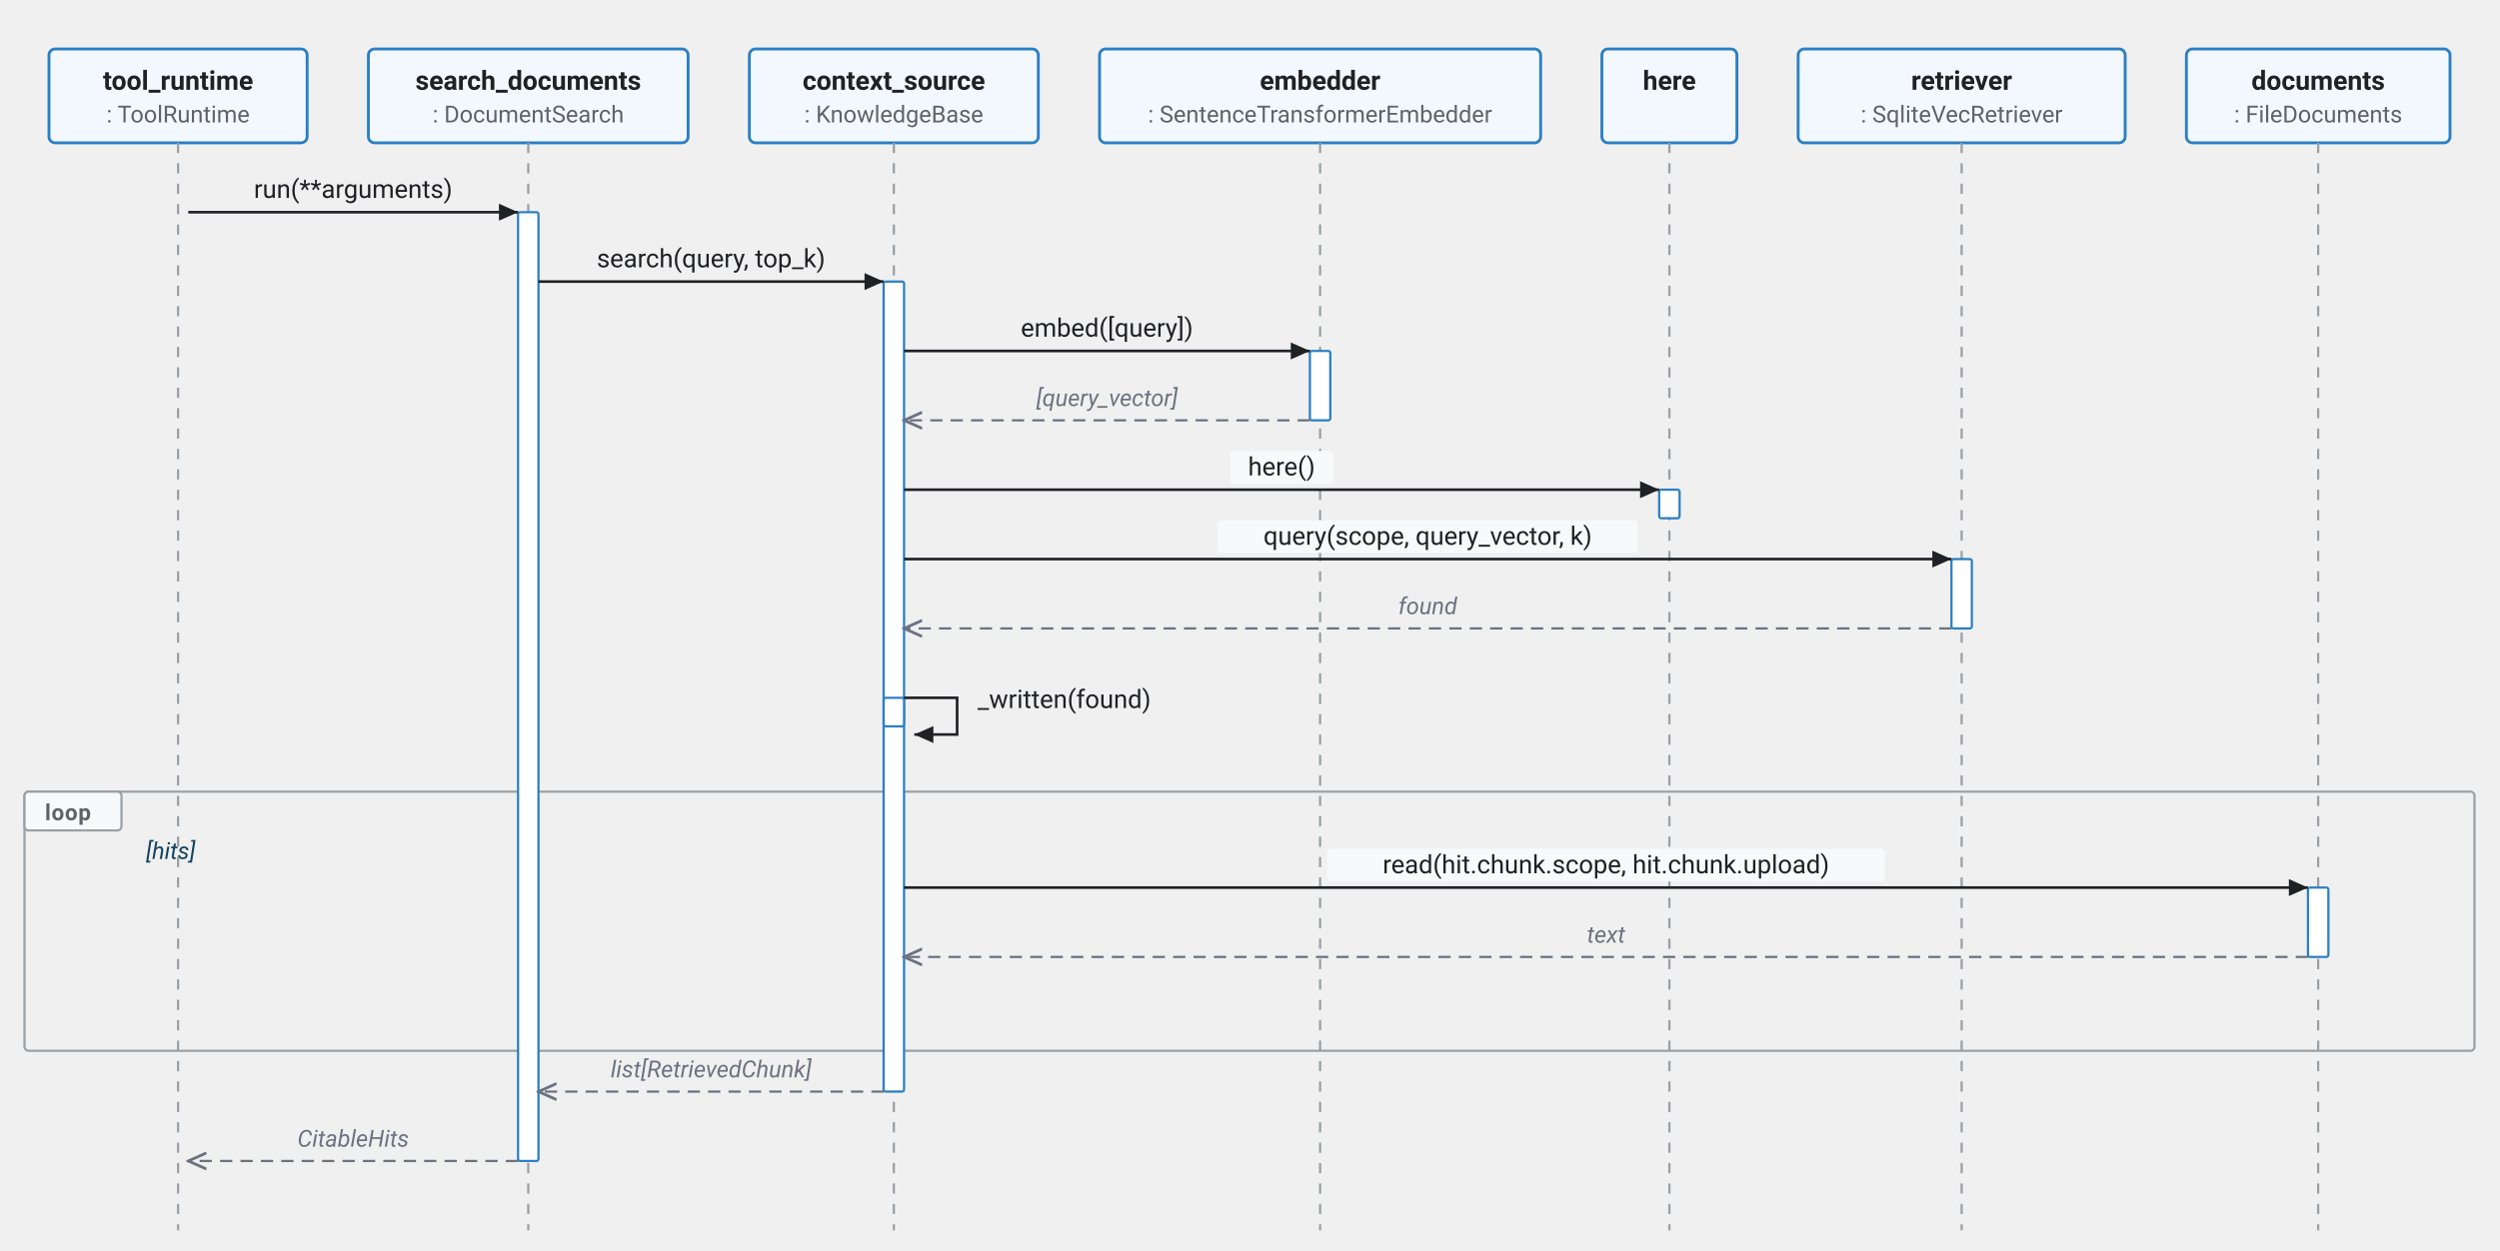
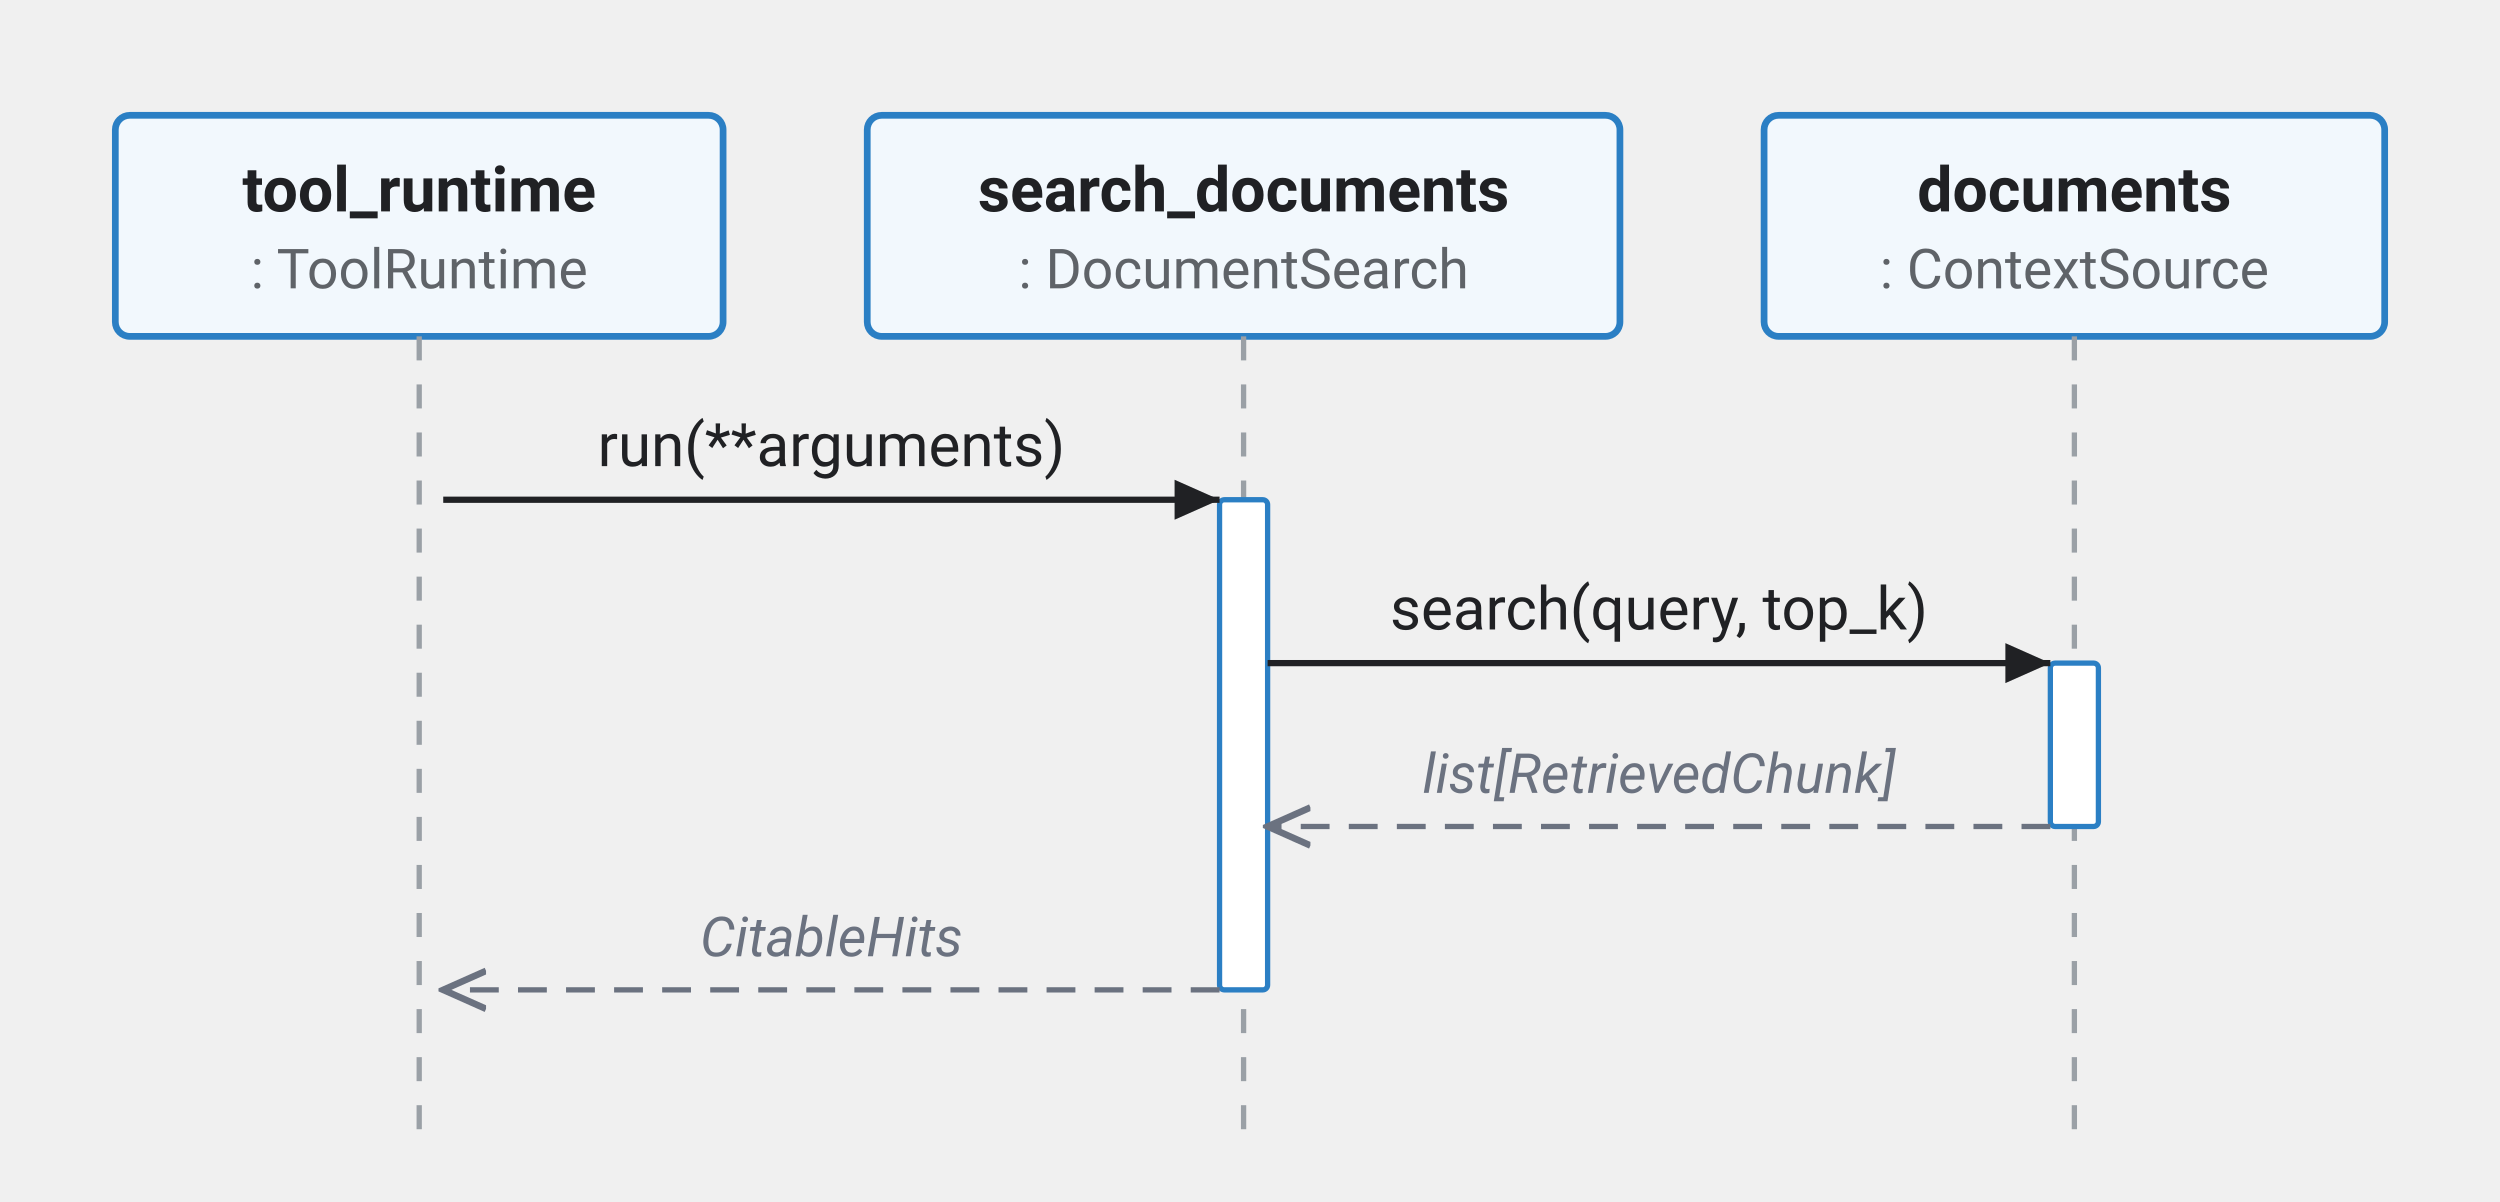
- <svg xmlns="http://www.w3.org/2000/svg" viewBox="0 0 1224.28 613" width="1224.28" height="613" role="img" aria-label="A UML sequence diagram of search: 7 messages between tool_runtime: ToolRuntime, search_documents: DocumentSearch, context_source: KnowledgeBase, embedder: SentenceTransformerEmbedder, here, retriever: SqliteVecRetriever, documents: FileDocuments. Generated by scripts/gen_turn_maps.py.">
+ <svg xmlns="http://www.w3.org/2000/svg" viewBox="0 0 520.27 250" width="520.27" height="250" role="img" aria-label="A UML sequence diagram of search: 2 messages between tool_runtime: ToolRuntime, search_documents: DocumentSearch, documents: ContextSource. Generated by scripts/gen_turn_maps.py.">
  <style>
    text { font: 13px/1.4 -apple-system, "Segoe UI", Roboto, sans-serif; fill: #202124 }
    .role { font-weight: 600 }
    .kind { font-size: 11.5px; fill: #5f6368 }
    .head { fill: #f2f8fd; stroke: #2b7fc4; stroke-width: 1.4 }
    .life { stroke: #9aa0a6; stroke-width: 1.1; stroke-dasharray: 5 5 }
    .bar { fill: #ffffff; stroke: #2b7fc4; stroke-width: 1.1 }
    .send { stroke: #202124; stroke-width: 1.3; fill: none; marker-end: url(#sent) }
    .back { stroke: #6b7280; stroke-width: 1.1; fill: none;
            stroke-dasharray: 6 4; marker-end: url(#answered) }
    .said { font-size: 12.5px }
    .sheet { fill: #f8f9fa; stroke: none }
    .answer { font-size: 11.5px; fill: #6b7280; font-style: italic }
    .frame { fill: none; stroke: #9aa0a6; stroke-width: 1.1 }
    .tab { fill: #f8f9fa; stroke: #9aa0a6; stroke-width: 1.1 }
    .operator { font-size: 11px; font-weight: 600; fill: #5f6368;
                letter-spacing: .03em }
    .guard { font-size: 11.5px; fill: #14425f; font-style: italic }
    .split { stroke: #9aa0a6; stroke-width: 1; stroke-dasharray: 4 4; fill: none }
    @media (prefers-color-scheme: dark) {
      text { fill: #e8eaed }
      .kind { fill: #9aa0a6 }
      .head { fill: #10283a; stroke: #6fb6ea }
      .bar { fill: #303134; stroke: #6fb6ea }
      .send { stroke: #e8eaed }
      .sheet { fill: #2b2c2f }
      .back { stroke: #bdc1c6 }
      .answer { fill: #bdc1c6 }
      .frame, .split { stroke: #bdc1c6 }
      .tab { fill: #2b2c2f; stroke: #bdc1c6 }
      .operator { fill: #bdc1c6 }
      .guard { fill: #cfe6f7 }
    }
  </style>
  <defs>
    <marker id="sent" viewBox="0 0 10 10" refX="9" refY="5" markerWidth="8" markerHeight="8" orient="auto-start-reverse">
      <path d="M 0 1 L 9 5 L 0 9 z" fill="context-stroke" />
    </marker>
    <marker id="answered" viewBox="0 0 10 10" refX="9" refY="5" markerWidth="9" markerHeight="9" orient="auto-start-reverse">
      <path d="M 0 1 L 9 5 L 0 9" fill="none" stroke="context-stroke" stroke-width="1.4" />
    </marker>
  </defs>
-   <rect x="12" y="388" width="1200.28" height="127" rx="2" class="frame" />
-   <rect x="12" y="388" width="47.52" height="19" rx="2" class="tab" />
-   <text x="22" y="402" class="operator" text-anchor="start">loop</text>
-   <text x="71.52" y="421" class="guard" text-anchor="start">[hits]</text>
  <rect x="24" y="24" width="126.48" height="46" rx="3" class="head" />
  <text x="87.24" y="44" class="role" text-anchor="middle">tool_runtime</text>
  <text x="87.24" y="60" class="kind" text-anchor="middle">: ToolRuntime</text>
-   <path d="M 87.24 70 L 87.24 603" class="life" />
+   <path d="M 87.24 70 L 87.24 240" class="life" />
  <rect x="180.48" y="24" width="156.64" height="46" rx="3" class="head" />
  <text x="258.8" y="44" class="role" text-anchor="middle">search_documents</text>
  <text x="258.8" y="60" class="kind" text-anchor="middle">: DocumentSearch</text>
-   <path d="M 258.8 70 L 258.8 603" class="life" />
-   <rect x="367.12" y="24" width="141.56" height="46" rx="3" class="head" />
-   <text x="437.9" y="44" class="role" text-anchor="middle">context_source</text>
-   <text x="437.9" y="60" class="kind" text-anchor="middle">: KnowledgeBase</text>
-   <path d="M 437.9 70 L 437.9 603" class="life" />
-   <rect x="538.68" y="24" width="216.09" height="46" rx="3" class="head" />
-   <text x="646.725" y="44" class="role" text-anchor="middle">embedder</text>
-   <text x="646.725" y="60" class="kind" text-anchor="middle">: SentenceTransformerEmbedder</text>
-   <path d="M 646.725 70 L 646.725 603" class="life" />
-   <rect x="784.77" y="24" width="66.16" height="46" rx="3" class="head" />
-   <text x="817.85" y="44" class="role" text-anchor="middle">here</text>
-   <path d="M 817.85 70 L 817.85 603" class="life" />
-   <rect x="880.93" y="24" width="160.2" height="46" rx="3" class="head" />
-   <text x="961.03" y="44" class="role" text-anchor="middle">retriever</text>
-   <text x="961.03" y="60" class="kind" text-anchor="middle">: SqliteVecRetriever</text>
-   <path d="M 961.03 70 L 961.03 603" class="life" />
-   <rect x="1071.13" y="24" width="129.15" height="46" rx="3" class="head" />
-   <text x="1135.7" y="44" class="role" text-anchor="middle">documents</text>
-   <text x="1135.7" y="60" class="kind" text-anchor="middle">: FileDocuments</text>
-   <path d="M 1135.7 70 L 1135.7 603" class="life" />
-   <rect x="641.725" y="172" width="10" height="34" rx="1" class="bar" />
-   <rect x="956.03" y="274" width="10" height="34" rx="1" class="bar" />
-   <rect x="1130.7" y="435" width="10" height="34" rx="1" class="bar" />
-   <rect x="432.9" y="138" width="10" height="397" rx="1" class="bar" />
-   <rect x="253.8" y="104" width="10" height="465" rx="1" class="bar" />
-   <rect x="812.85" y="240" width="10" height="14" rx="1" class="bar" />
-   <rect x="432.9" y="342" width="10" height="14" rx="1" class="bar" />
+   <path d="M 258.8 70 L 258.8 240" class="life" />
+   <rect x="367.12" y="24" width="129.15" height="46" rx="3" class="head" />
+   <text x="431.695" y="44" class="role" text-anchor="middle">documents</text>
+   <text x="431.695" y="60" class="kind" text-anchor="middle">: ContextSource</text>
+   <path d="M 431.695 70 L 431.695 240" class="life" />
+   <rect x="426.695" y="138" width="10" height="34" rx="1" class="bar" />
+   <rect x="253.8" y="104" width="10" height="102" rx="1" class="bar" />
  <path d="M 92.24 104 L 253.8 104" class="send" />
  <text x="173.02" y="97" class="said" text-anchor="middle">run(**arguments)</text>
-   <path d="M 263.8 138 L 432.9 138" class="send" />
-   <text x="348.35" y="131" class="said" text-anchor="middle">search(query, top_k)</text>
-   <path d="M 442.9 172 L 641.725 172" class="send" />
-   <text x="542.312" y="165" class="said" text-anchor="middle">embed([query])</text>
-   <path d="M 641.725 206 L 442.9 206" class="back" />
-   <text x="542.312" y="199" class="answer" text-anchor="middle">[query_vector]</text>
-   <path d="M 442.9 240 L 812.85 240" class="send" />
-   <rect x="602.625" y="221" width="50.5" height="16" rx="2" class="sheet" />
-   <text x="627.875" y="233" class="said" text-anchor="middle">here()</text>
-   <path d="M 442.9 274 L 956.03 274" class="send" />
-   <rect x="596.59" y="255" width="205.75" height="16" rx="2" class="sheet" />
-   <text x="699.465" y="267" class="said" text-anchor="middle">query(scope, query_vector, k)</text>
-   <path d="M 956.03 308 L 442.9 308" class="back" />
-   <text x="699.465" y="301" class="answer" text-anchor="middle">found</text>
-   <path d="M 442.9 342 L 468.9 342 L 468.9 360 L 447.9 360" class="send" />
-   <text x="478.9" y="347" class="said" text-anchor="start">_written(found)</text>
-   <path d="M 442.9 435 L 1130.7 435" class="send" />
-   <rect x="650.178" y="416" width="273.25" height="16" rx="2" class="sheet" />
-   <text x="786.803" y="428" class="said" text-anchor="middle">read(hit.chunk.scope, hit.chunk.upload)</text>
-   <path d="M 1130.7 469 L 442.9 469" class="back" />
-   <text x="786.803" y="462" class="answer" text-anchor="middle">text</text>
-   <path d="M 432.9 535 L 263.8 535" class="back" />
-   <text x="348.35" y="528" class="answer" text-anchor="middle">list[RetrievedChunk]</text>
-   <path d="M 253.8 569 L 92.24 569" class="back" />
-   <text x="173.02" y="562" class="answer" text-anchor="middle">CitableHits</text>
+   <path d="M 263.8 138 L 426.695 138" class="send" />
+   <text x="345.248" y="131" class="said" text-anchor="middle">search(query, top_k)</text>
+   <path d="M 426.695 172 L 263.8 172" class="back" />
+   <text x="345.248" y="165" class="answer" text-anchor="middle">list[RetrievedChunk]</text>
+   <path d="M 253.8 206 L 92.24 206" class="back" />
+   <text x="173.02" y="199" class="answer" text-anchor="middle">CitableHits</text>
</svg>
